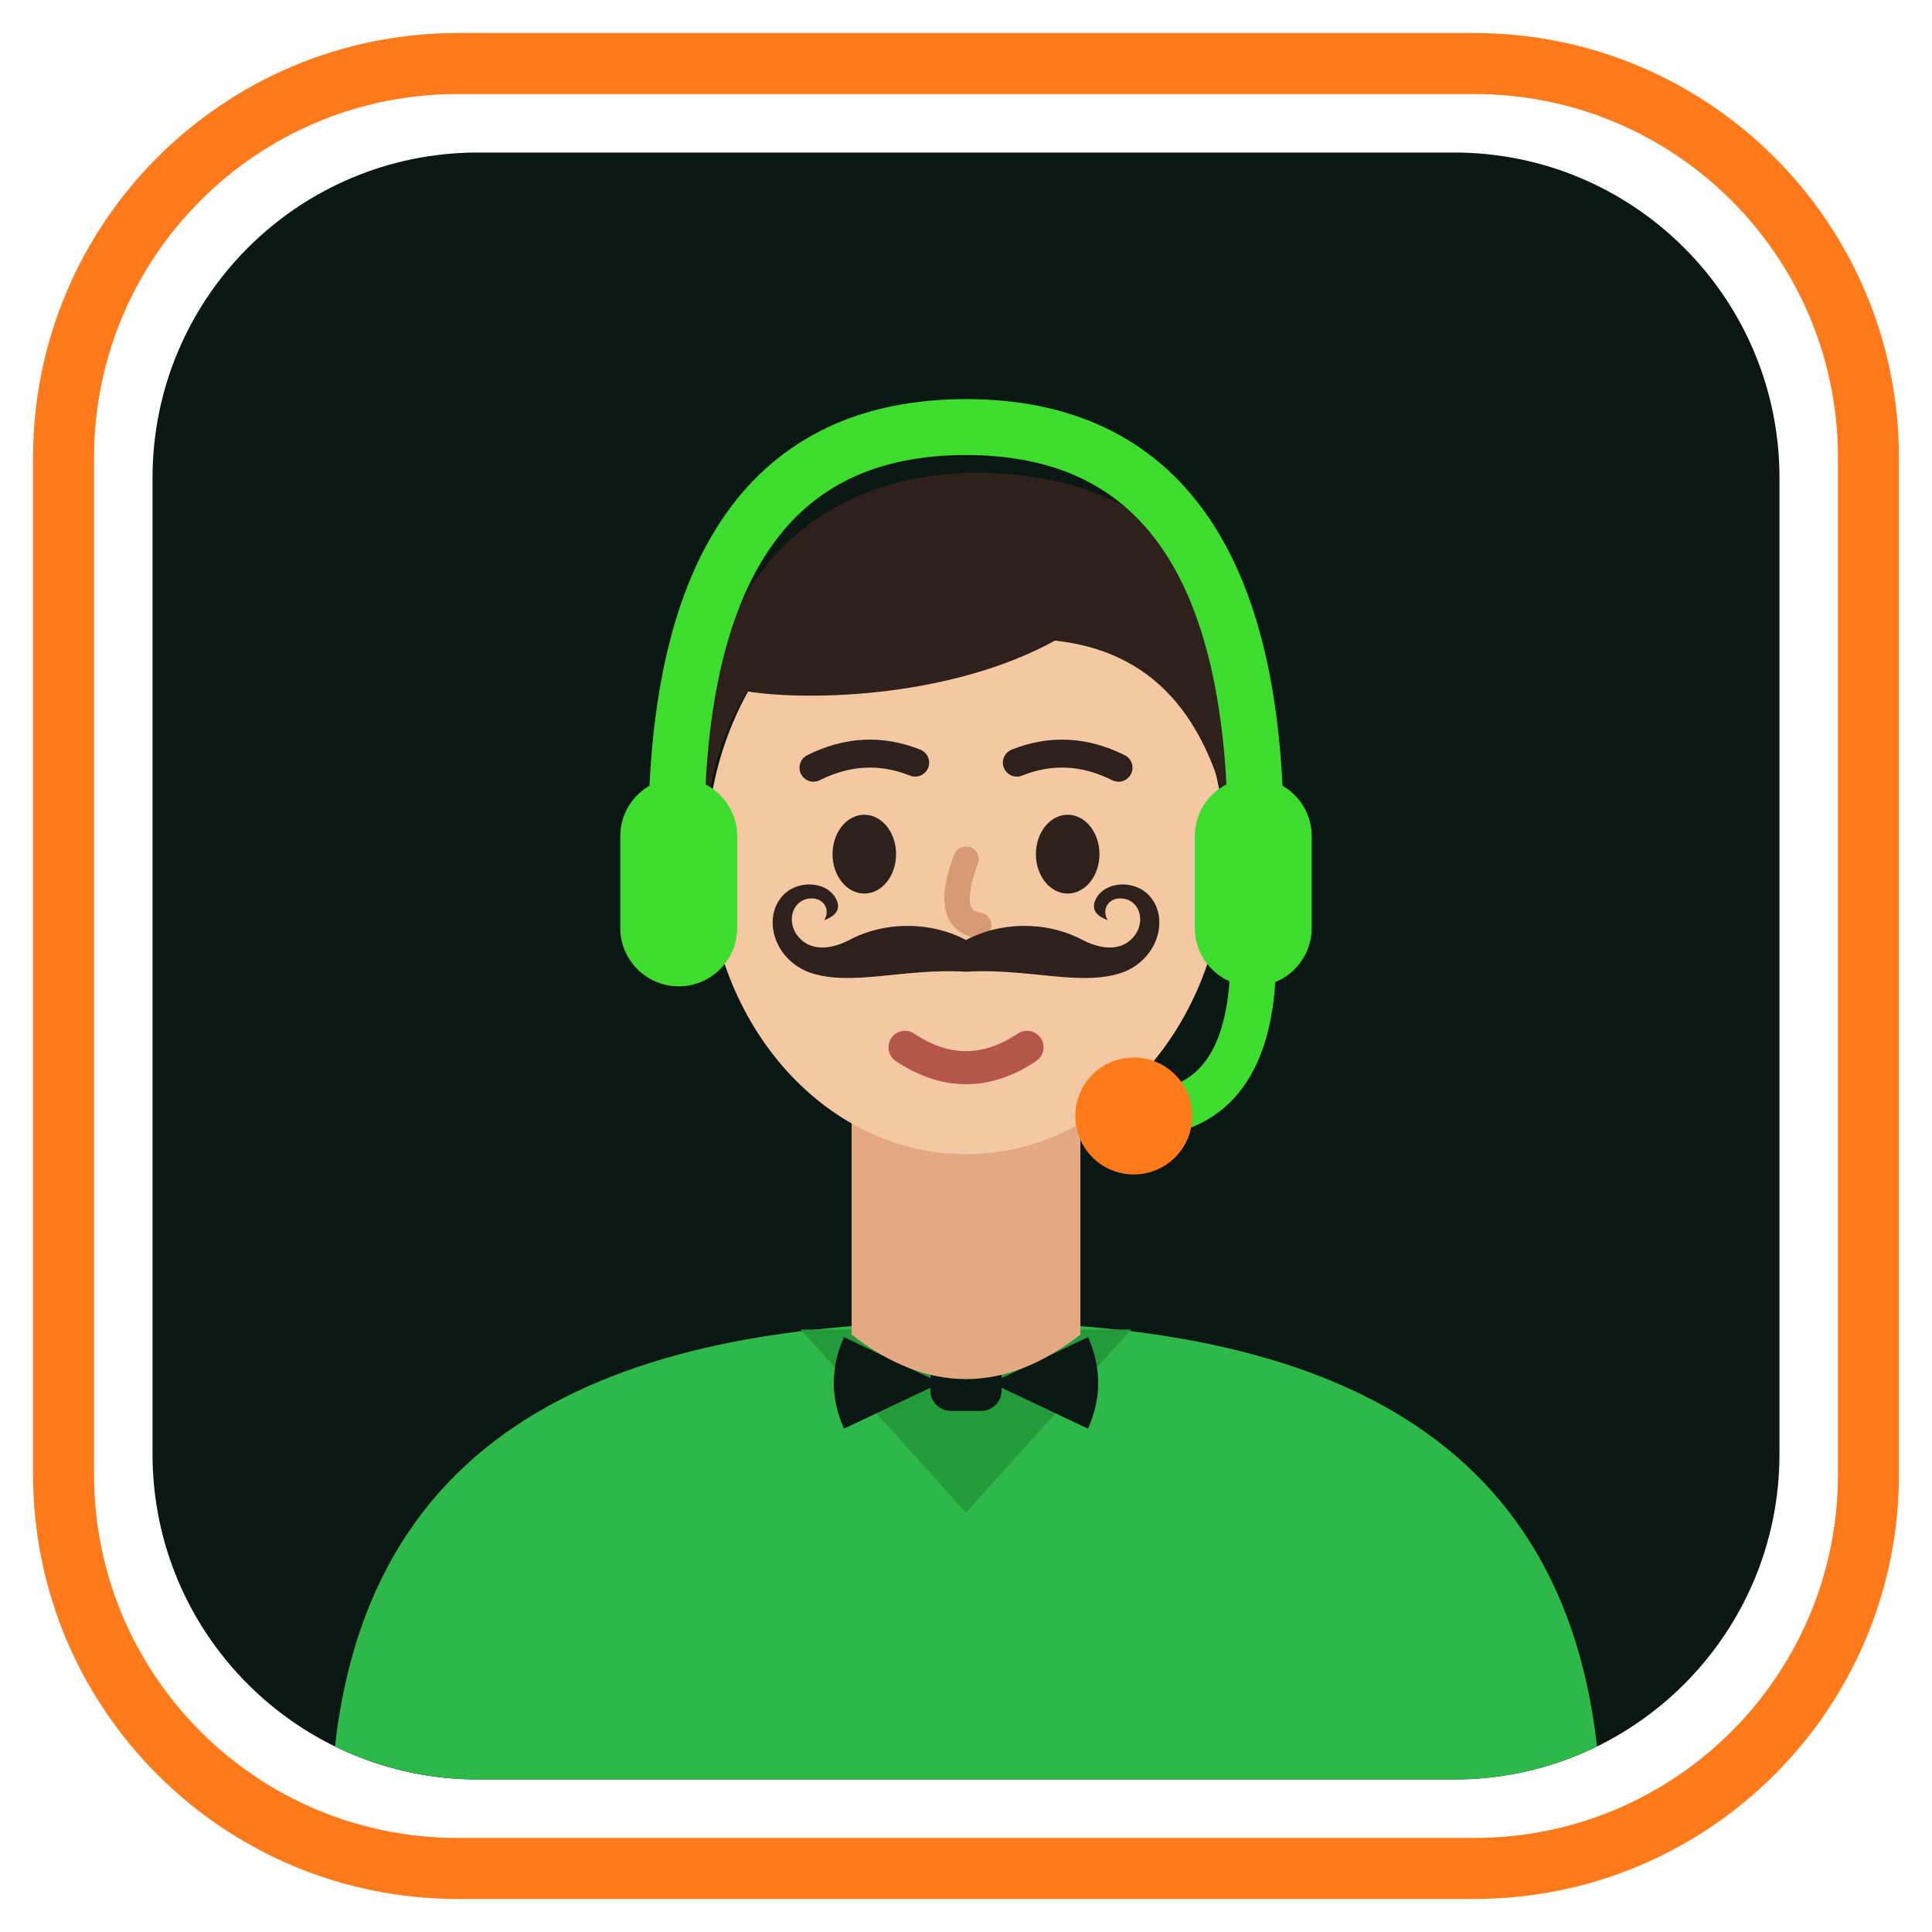
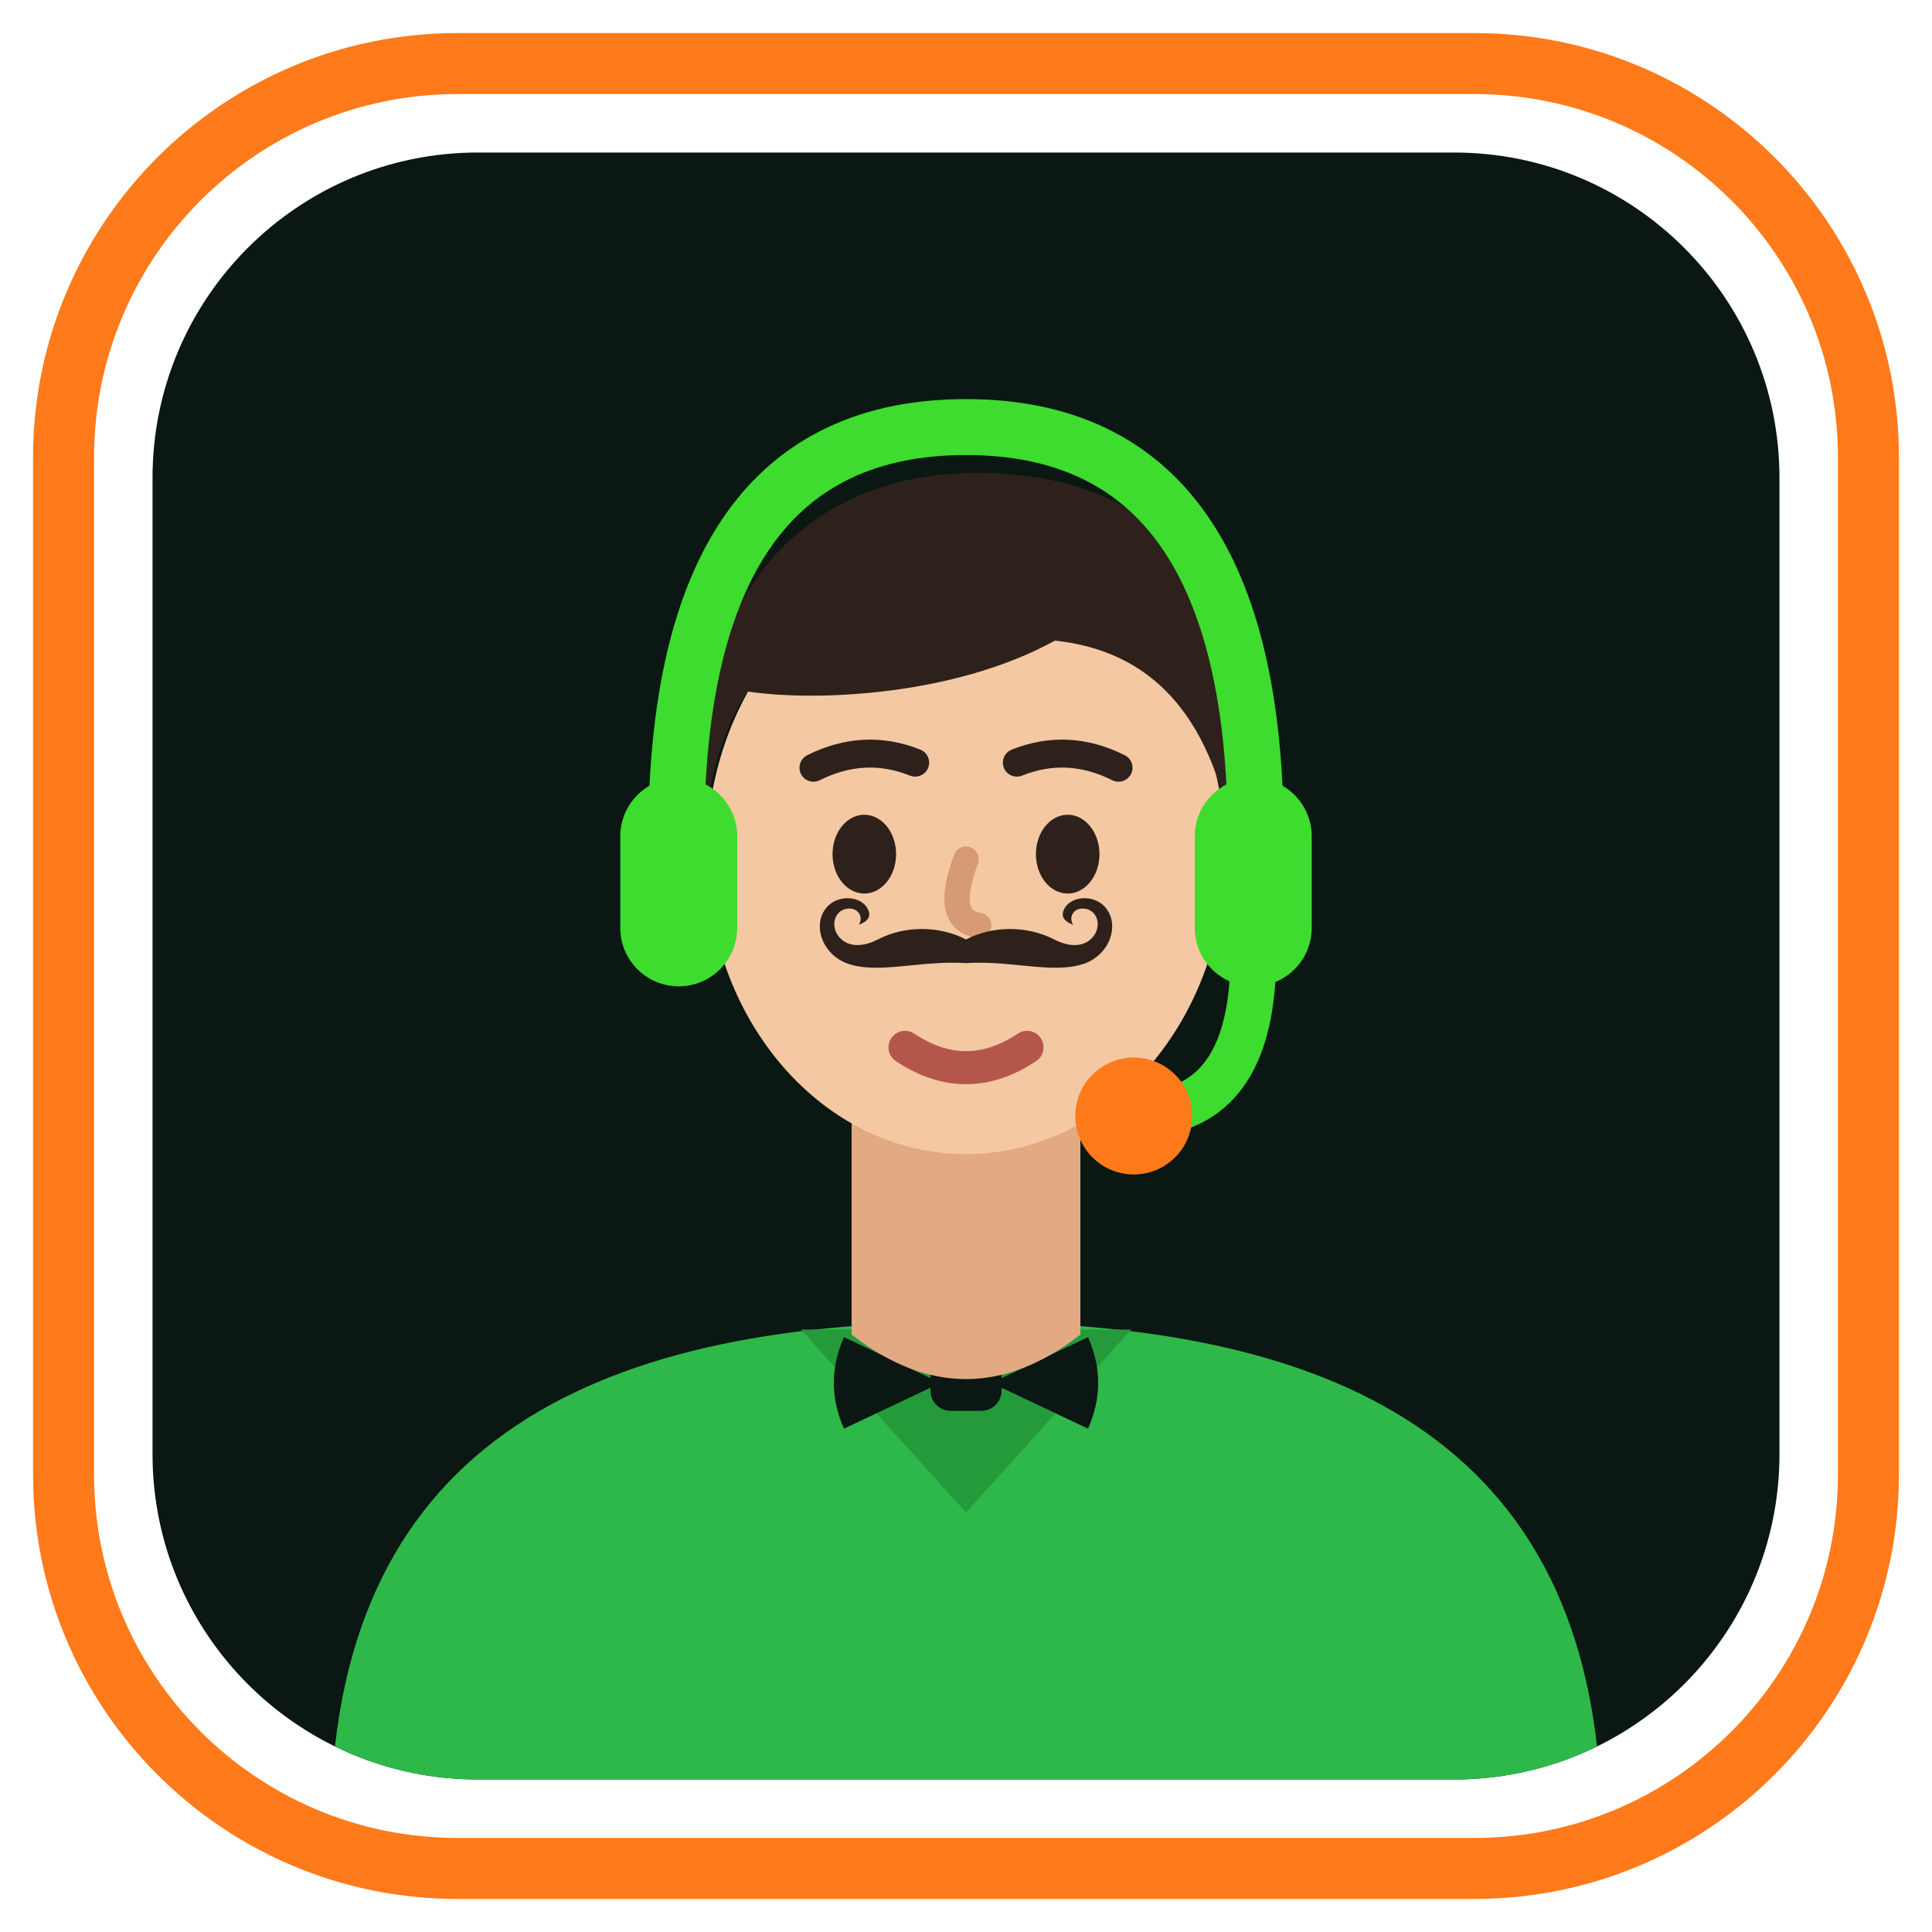
<svg xmlns="http://www.w3.org/2000/svg" viewBox="-6 -6 76 76" role="img" aria-label="Tika — TikAlgo AI assistant">
  <rect x="-3.5" y="-3.5" width="71" height="71" rx="15.5" fill="none" stroke="#FF7A1A" stroke-width="2.4">
    <animate attributeName="opacity" values="1;.2;1" dur="1.2s" repeatCount="indefinite" />
  </rect>
  <clipPath id="fr">
    <rect width="64" height="64" rx="12.8" />
  </clipPath>
  <rect width="64" height="64" rx="12.8" fill="#0A1712" />
  <g clip-path="url(#fr)">
    <path d="M7 66 C7 51 17 46 32 46 C47 46 57 51 57 66 Z" fill="#2FB84A" />
    <path d="M25.5 46.3 L32 53.5 L38.5 46.3 Z" fill="#249A3B" />
    <path d="M27.2 46.6 L31 48.4 L27.2 50.2 Q26.4 48.4 27.2 46.6 Z M36.8 46.6 L33 48.4 L36.8 50.2 Q37.6 48.4 36.8 46.6 Z" fill="#0A1712" />
    <rect x="30.6" y="47.3" width="2.8" height="2.2" rx="0.8" fill="#0A1712" />
    <path d="M27.5 37 H36.5 V46.5 Q32 50 27.5 46.5 Z" fill="#E2A982" />
    <ellipse cx="21.9" cy="28.6" rx="2.4" ry="3" fill="#EDB993" />
    <ellipse cx="42.1" cy="28.6" rx="2.4" ry="3" fill="#EDB993" />
    <ellipse cx="32" cy="27.6" rx="10.2" ry="11.8" fill="#F4C8A2" />
    <path d="M21.6 27.5 C20.6 16.5 26.5 12.6 32.4 12.6 C39.4 12.6 44 16.8 42.5 27 C41.6 22 39.2 19.6 35.5 19.2 C31.5 21.4 26 21.6 23.4 21.2 C22.3 22.9 21.8 25 21.6 27.5 Z" fill="#2E211B" />
    <path d="M26 24.2 Q28 23.2 30 24" fill="none" stroke="#2E211B" stroke-width="1.1" stroke-linecap="round" />
    <path d="M34 24 Q36 23.2 38 24.2" fill="none" stroke="#2E211B" stroke-width="1.1" stroke-linecap="round" />
    <ellipse cx="28" cy="27.6" rx="1.25" ry="1.55" fill="#2E211B" />
    <ellipse cx="36" cy="27.6" rx="1.25" ry="1.55" fill="#2E211B" />
    <path d="M32 27.8 Q31.1 30.2 32.5 30.4" fill="none" stroke="#D69A74" stroke-width="1" stroke-linecap="round" />
-     <g fill="#2E211B" transform="translate(32 30.9) scale(0.82 0.78) translate(-32 -30.9)">
+     <g fill="#2E211B" transform="translate(32 30.9) scale(0.62 0.58) translate(-32 -30.9)">
      <path id="mh" d="M32 31.0 C33.6 30.1 35.8 30.0 37.6 31.0 C38.7 31.6 39.7 31.5 40.2 30.6 C40.6 29.8 40.2 28.9 39.4 28.9 C38.8 28.9 38.5 29.5 38.8 30.0 C38.3 29.8 38.0 29.5 38.2 29.0 C38.6 28.0 40.2 27.9 40.9 28.9 C41.7 30.0 41.2 31.9 39.6 32.6 C37.6 33.4 35.0 32.4 32.0 32.6 Z" />
      <use href="#mh" transform="translate(64 0) scale(-1 1)" />
    </g>
    <path d="M29.6 35.2 Q32 36.8 34.4 35.2" fill="none" stroke="#B4574A" stroke-width="1.3" stroke-linecap="round" />
    <path d="M20.6 27 Q20.6 10.8 32 10.8 Q43.4 10.8 43.4 27" fill="none" stroke="#3DDC2F" stroke-width="2.2" stroke-linecap="round" />
    <rect x="18.4" y="24.6" width="4.6" height="8.2" rx="2.3" fill="#3DDC2F" />
    <rect x="41" y="24.6" width="4.6" height="8.2" rx="2.3" fill="#3DDC2F" />
    <path d="M43.3 31.6 Q43.3 37.4 39.3 37.8" fill="none" stroke="#3DDC2F" stroke-width="1.8" stroke-linecap="round" />
    <circle cx="38.6" cy="37.9" r="2.3" fill="#FF7A1A">
      <animate attributeName="r" values="2.3;3.2;2.3" dur="0.6s" repeatCount="indefinite" />
    </circle>
  </g>
</svg>
